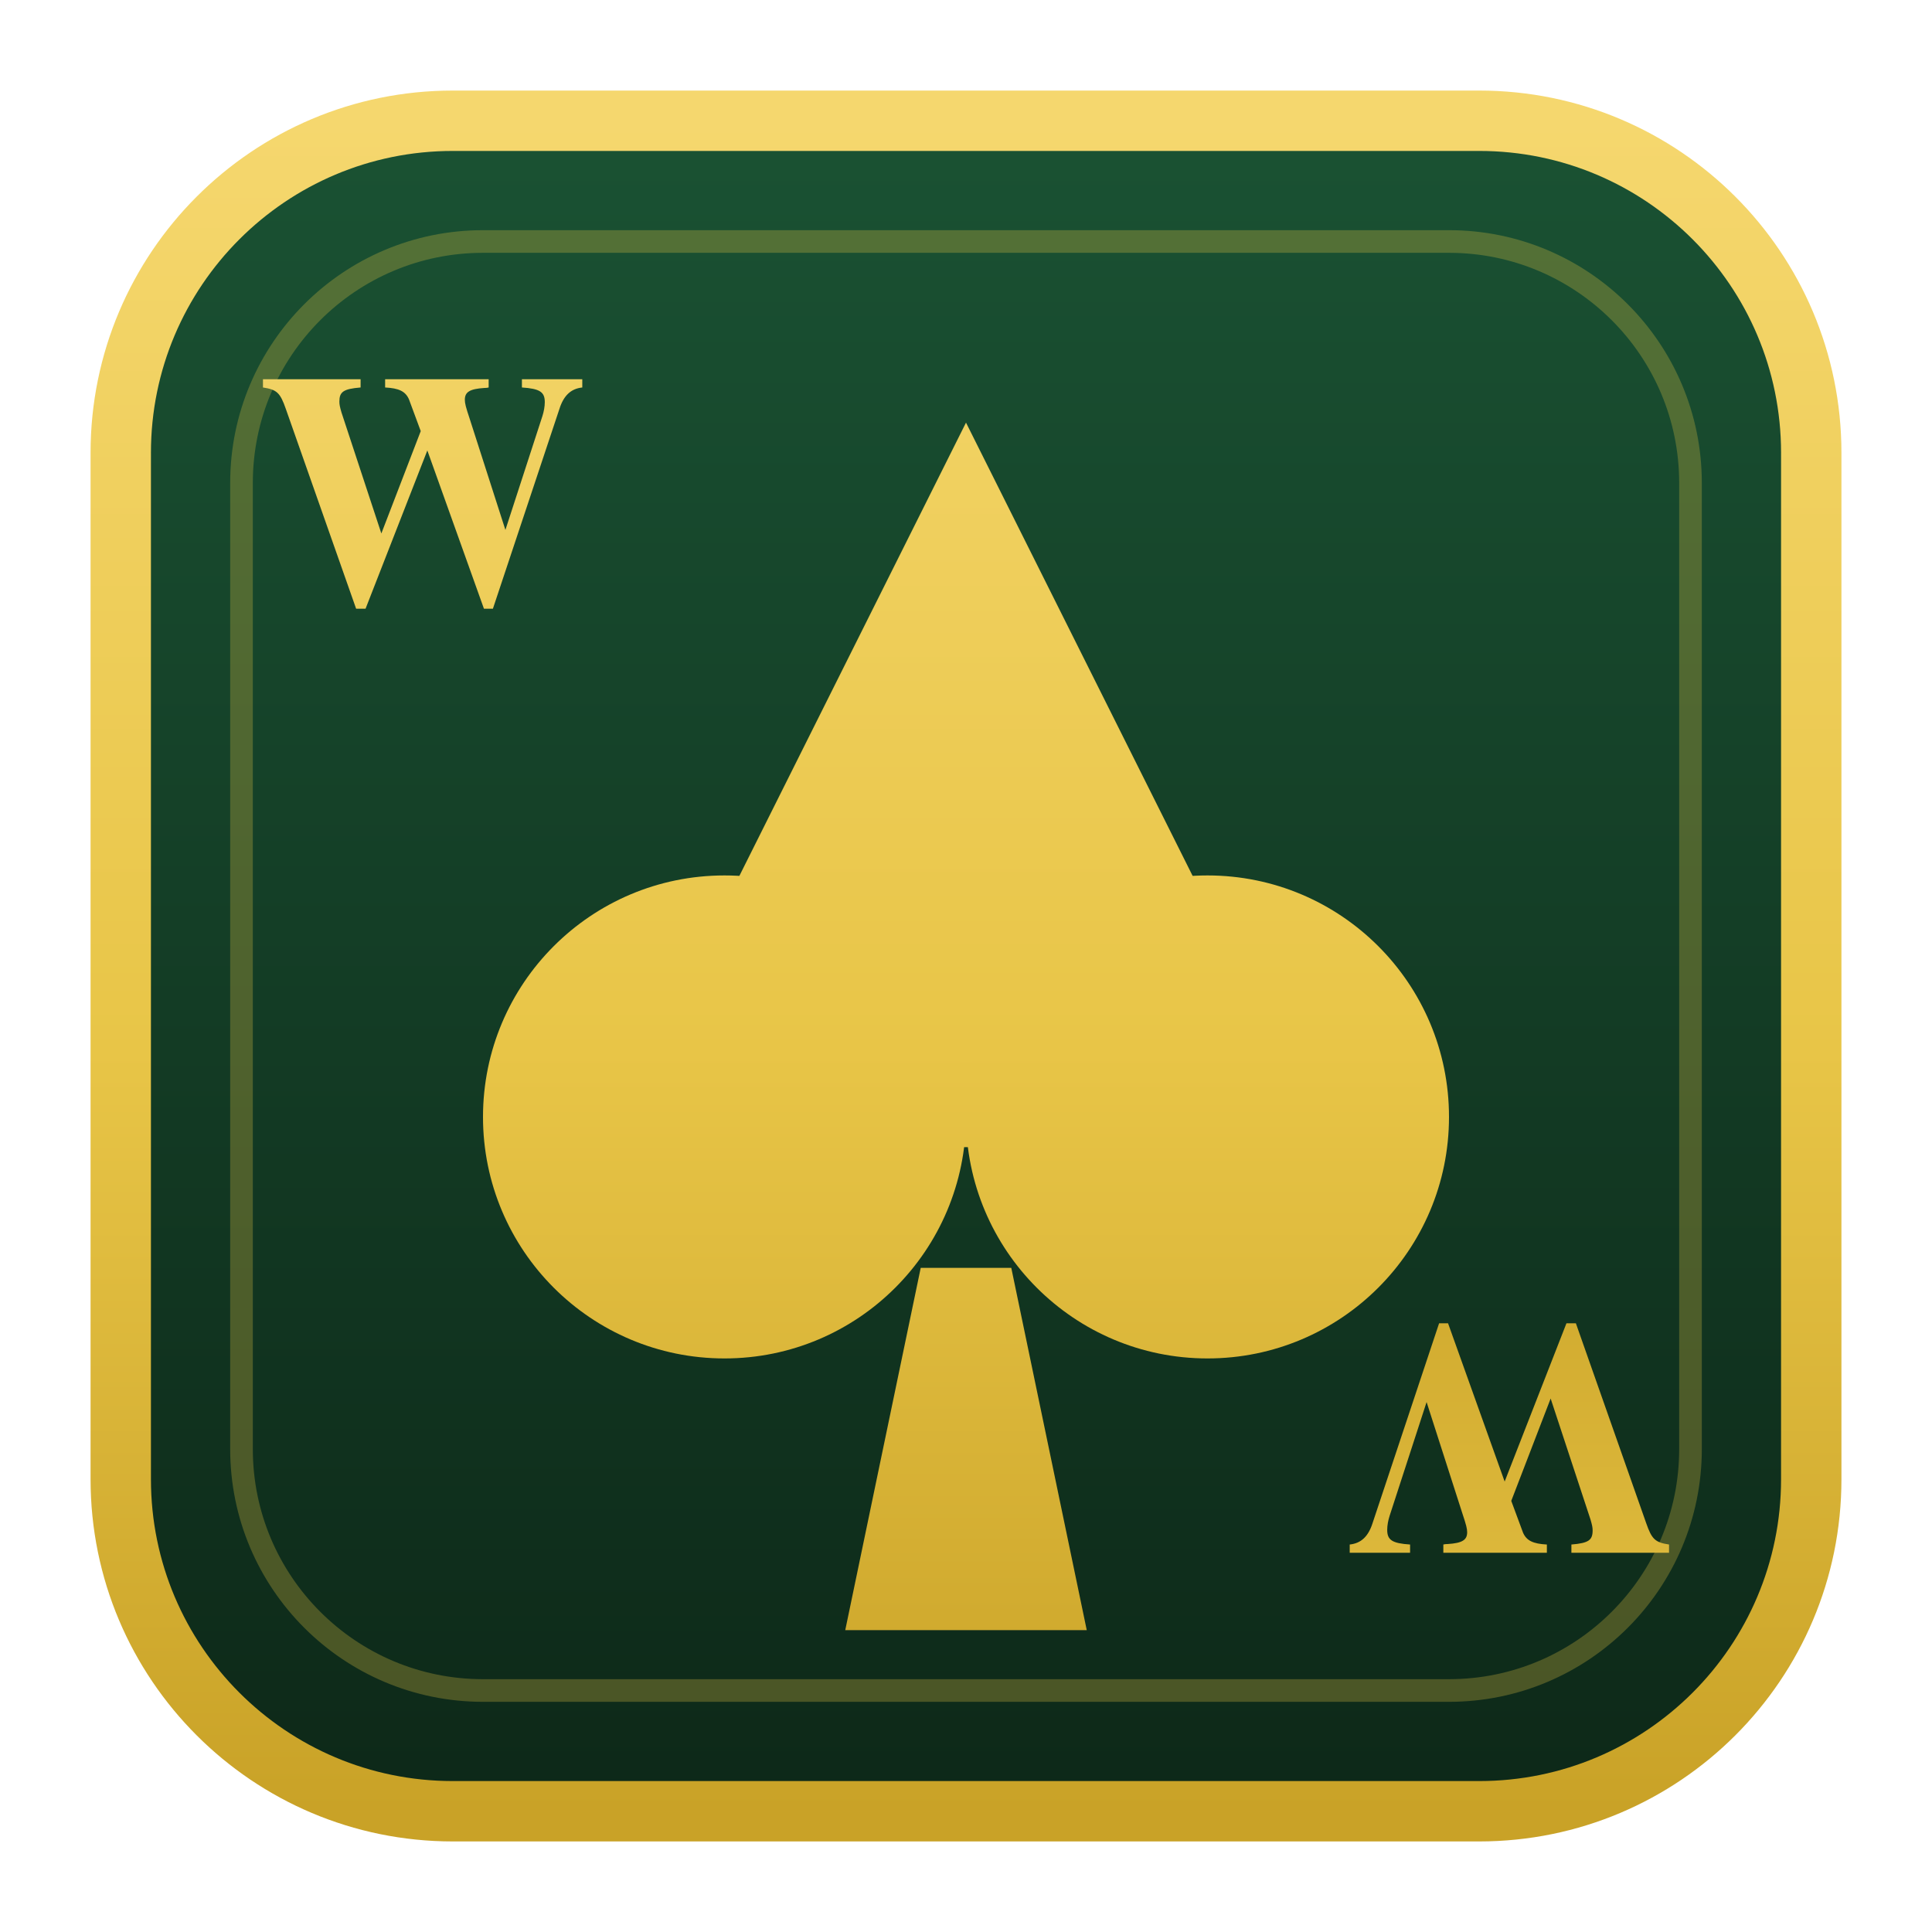
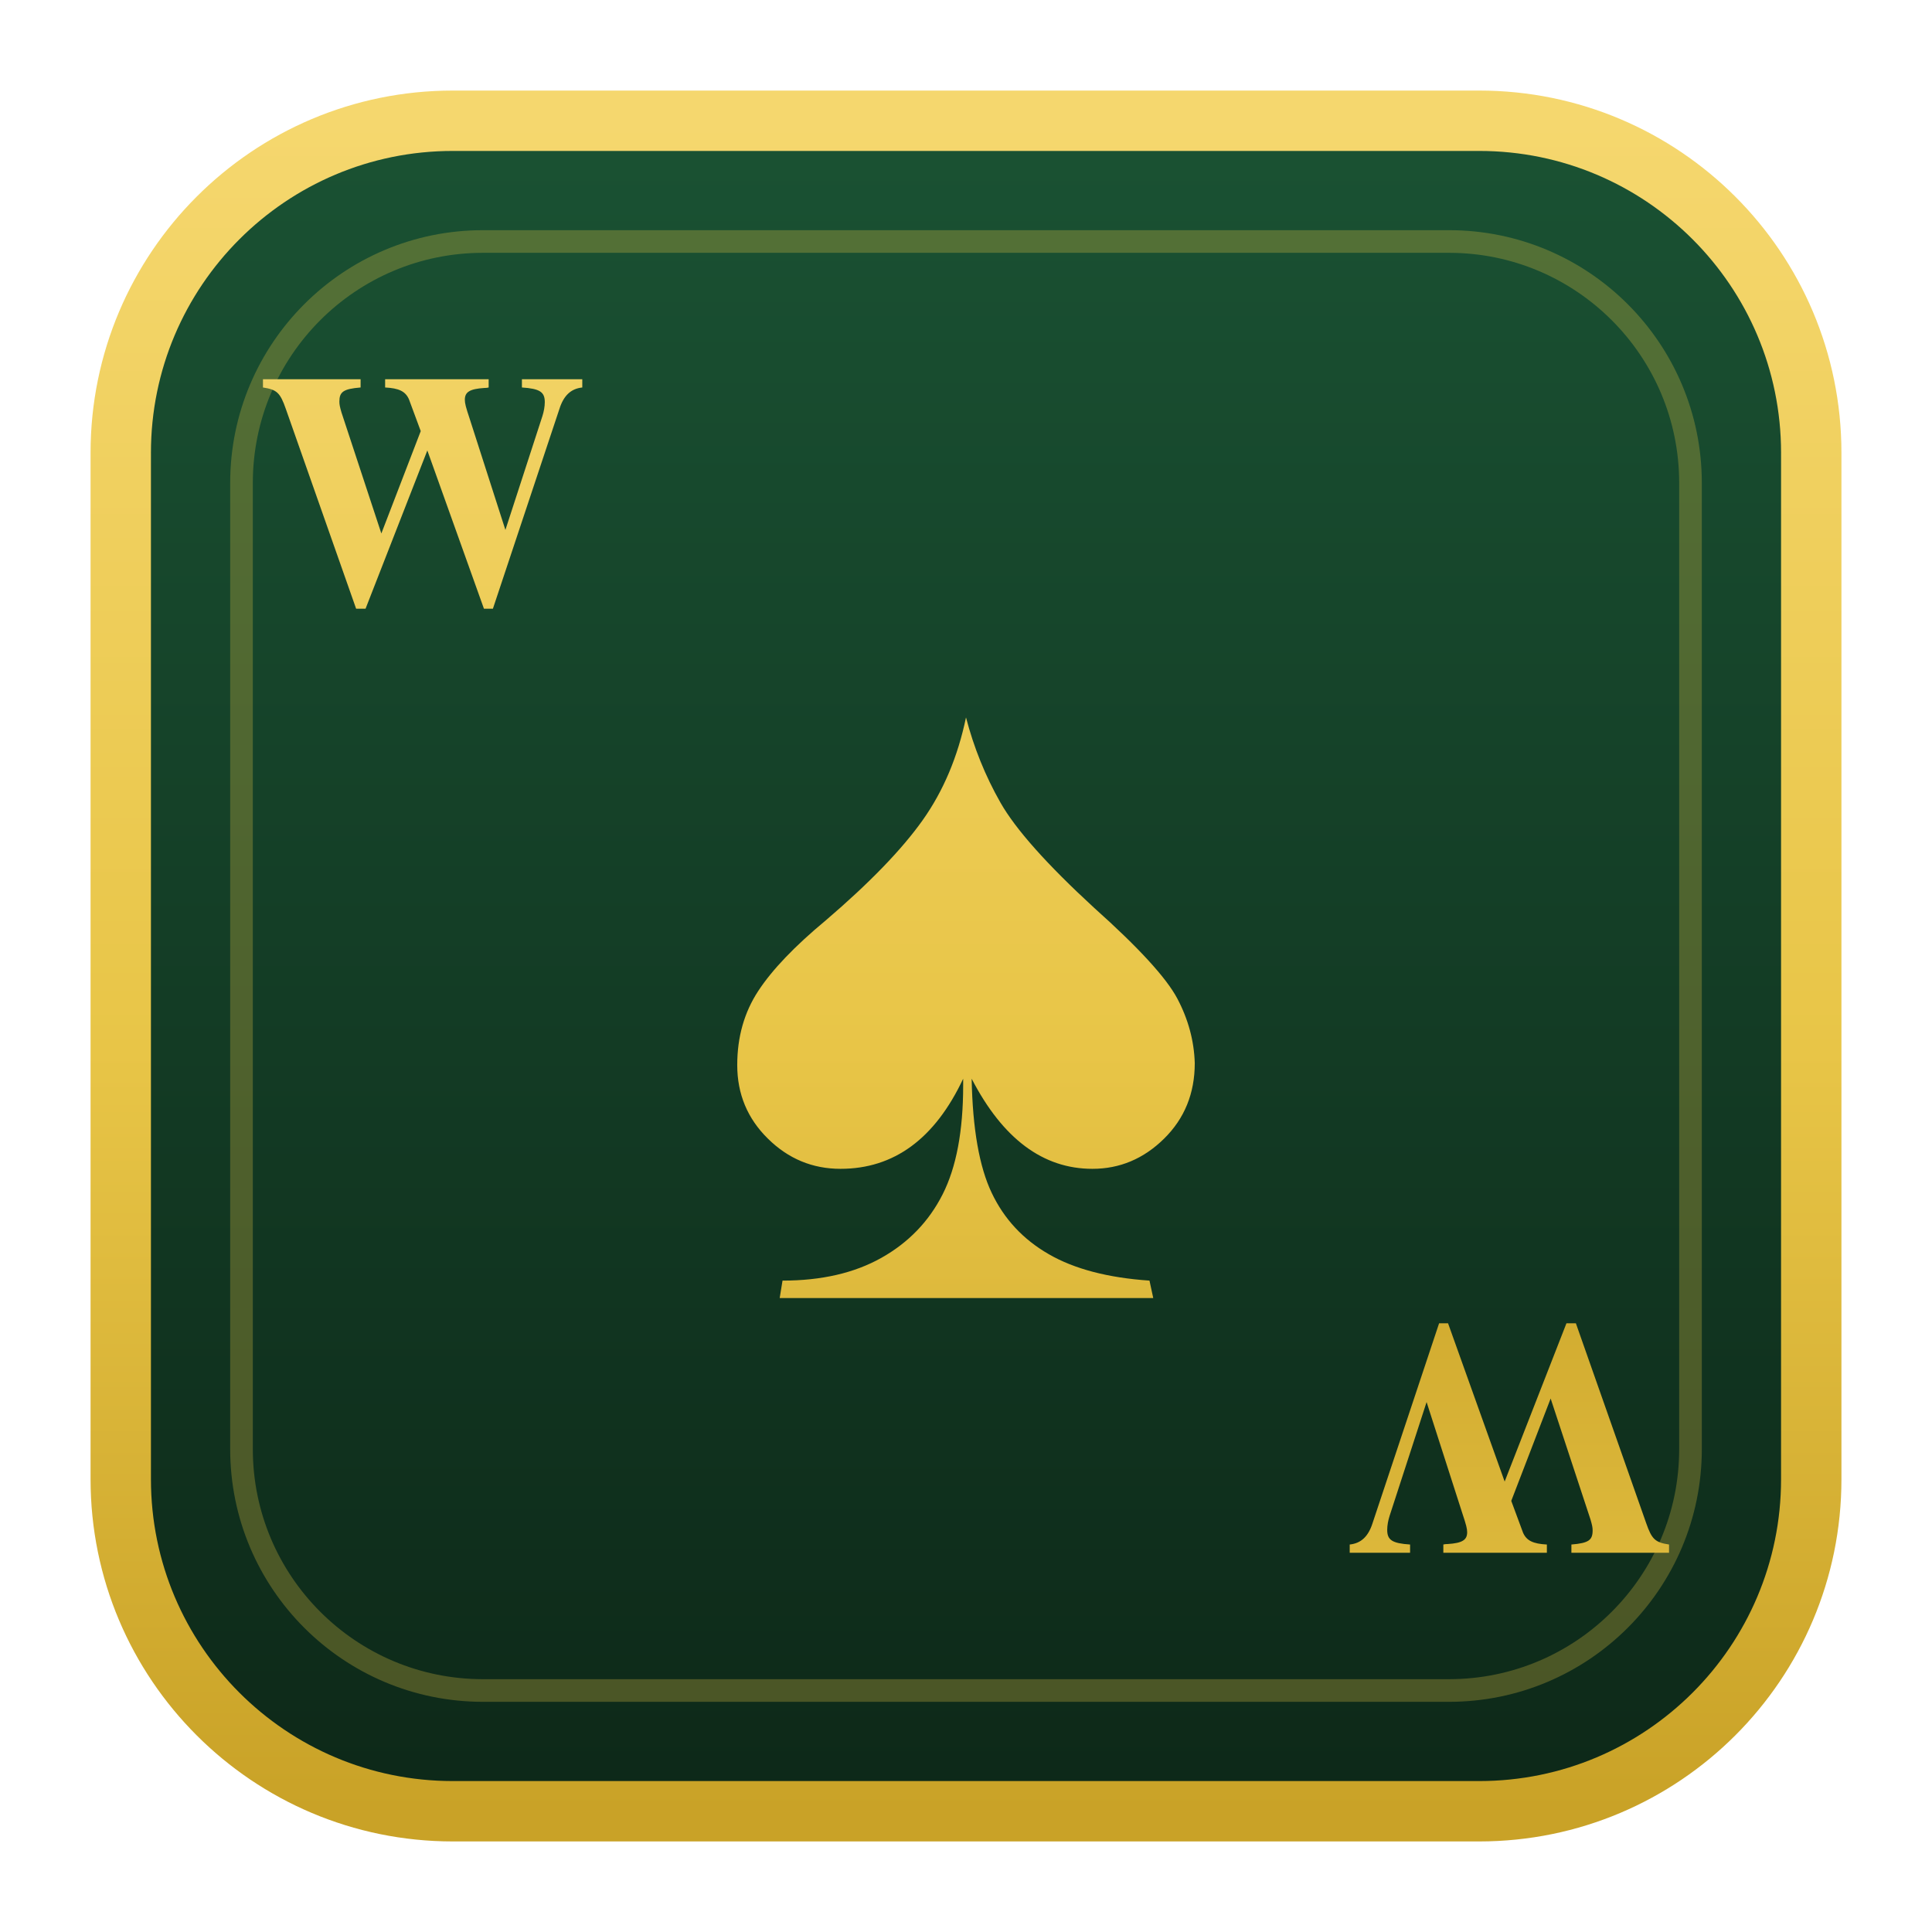
<svg xmlns="http://www.w3.org/2000/svg" viewBox="0 0 128 128" role="img" aria-label="WhisT" direction="ltr">
  <defs>
    <linearGradient id="felt" x1="64" y1="8" x2="64" y2="120" gradientUnits="userSpaceOnUse">
      <stop stop-color="#1a5233" />
      <stop offset="1" stop-color="#0d2818" />
    </linearGradient>
    <linearGradient id="gold" x1="64" y1="8" x2="64" y2="120" gradientUnits="userSpaceOnUse">
      <stop stop-color="#f5d76e" />
      <stop offset="0.55" stop-color="#e8c547" />
      <stop offset="1" stop-color="#c9a227" />
    </linearGradient>
  </defs>
  <rect x="8" y="8" width="112" height="112" rx="22" fill="url(#felt)" />
  <rect x="8" y="8" width="112" height="112" rx="22" fill="none" stroke="url(#gold)" stroke-width="4" />
  <rect x="16" y="16" width="96" height="96" rx="16" fill="none" stroke="#e8c547" stroke-opacity="0.28" stroke-width="1.5" />
  <text x="28" y="40" fill="url(#gold)" font-family="Georgia, Times, serif" font-size="22" font-weight="700" text-anchor="middle">W</text>
  <g transform="rotate(180 100 96)">
    <text x="100" y="104" fill="url(#gold)" font-family="Georgia, Times, serif" font-size="22" font-weight="700" text-anchor="middle">W</text>
  </g>
-   <g fill="url(#gold)">
-     <path d="M64 28 L88 76 H40 Z" />
-     <circle cx="48" cy="74" r="16" />
-     <circle cx="80" cy="74" r="16" />
-     <path d="M61 84 L56 108 H72 L67 84 Z" />
-   </g>
+   <text x="64" y="86" fill="url(#gold)" font-family="Segoe UI Symbol, Apple Symbols, Noto Sans Symbols 2, Times New Roman, sans-serif" font-size="64" text-anchor="middle">♠</text>
</svg>
